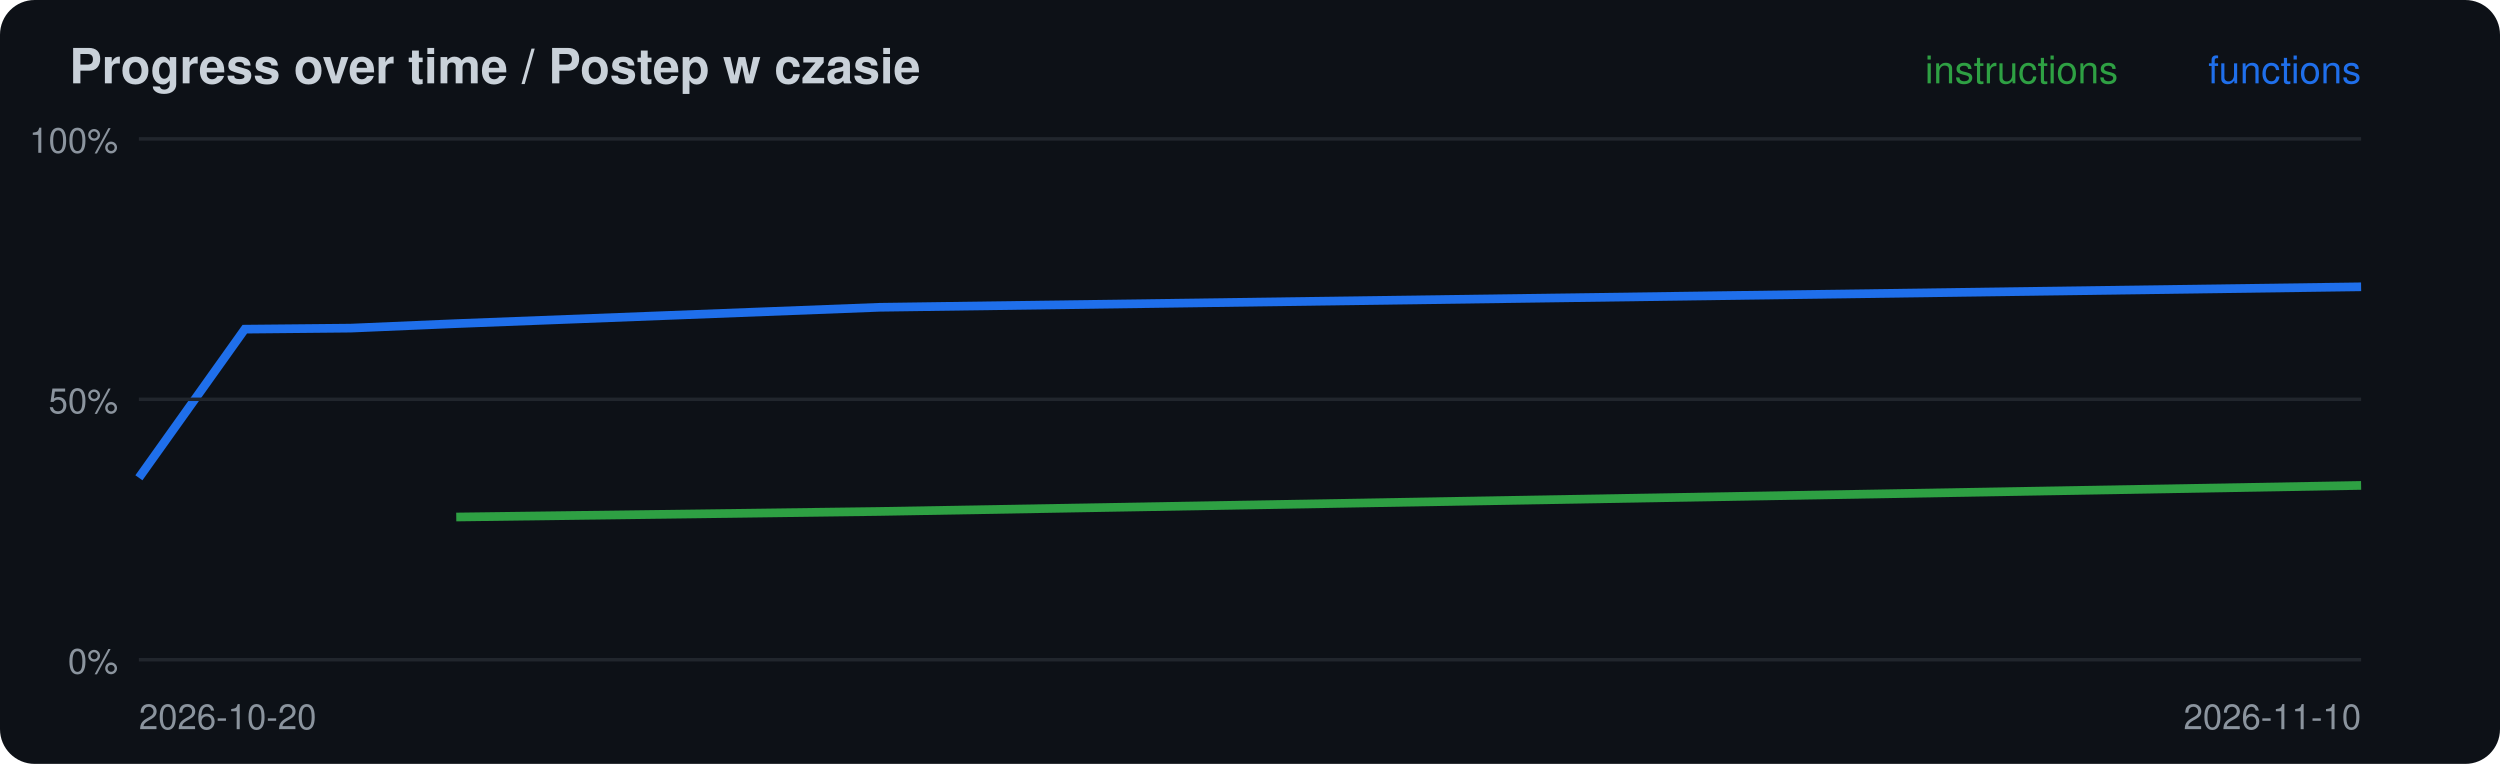
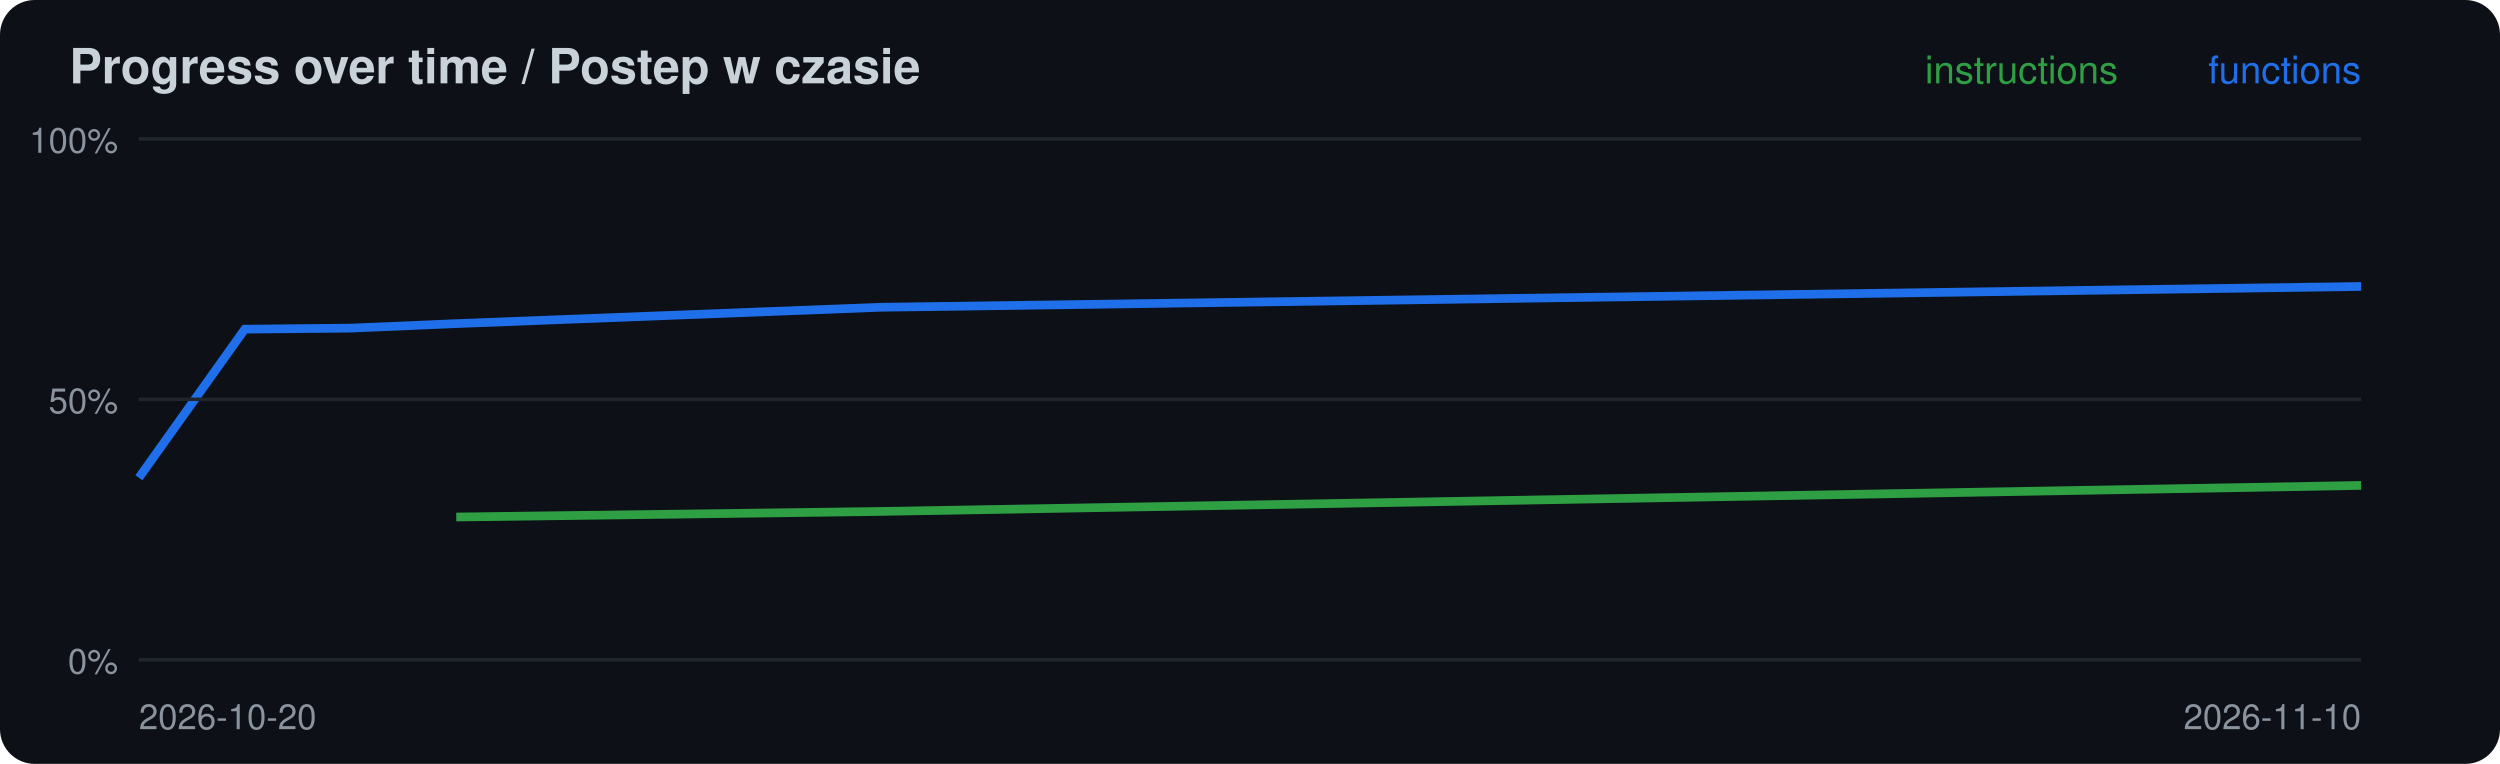
<svg xmlns="http://www.w3.org/2000/svg" width="720" height="220" viewBox="0 0 720 220">
  <rect width="720" height="220" rx="10" fill="#0d1117" />
  <text x="20" y="24" font-family="-apple-system,Segoe UI,Helvetica,Arial,sans-serif" font-size="14" font-weight="600" fill="#c9d1d9">Progress over time / Postep w czasie</text>
  <polyline points="131.4,148.9 253.3,147.3 680.0,139.8" fill="none" stroke="#2ea043" stroke-width="2.5" />
-   <polyline points="40.0,137.6 70.5,94.8 101.0,94.5 131.4,93.2 253.3,88.5 680.0,82.6" fill="none" stroke="#1f6feb" stroke-width="2.5" />
+   <polyline points="40.0,137.6 70.5,94.8 101.0,94.5 131.4,93.2 253.3,88.5 680.0,82.5" fill="none" stroke="#1f6feb" stroke-width="2.5" />
  <line x1="40" x2="680" y1="190.0" y2="190.0" stroke="#21262d" />
  <text x="34" y="194.0" font-family="-apple-system,Segoe UI,Helvetica,Arial,sans-serif" font-size="10" fill="#8b949e" text-anchor="end">0%</text>
  <line x1="40" x2="680" y1="115.0" y2="115.0" stroke="#21262d" />
  <text x="34" y="119.0" font-family="-apple-system,Segoe UI,Helvetica,Arial,sans-serif" font-size="10" fill="#8b949e" text-anchor="end">50%</text>
  <line x1="40" x2="680" y1="40.0" y2="40.0" stroke="#21262d" />
  <text x="34" y="44.0" font-family="-apple-system,Segoe UI,Helvetica,Arial,sans-serif" font-size="10" fill="#8b949e" text-anchor="end">100%</text>
  <text x="40" y="210" font-family="-apple-system,Segoe UI,Helvetica,Arial,sans-serif" font-size="10" fill="#8b949e">2026-10-20</text>
  <text x="680" y="24" font-family="-apple-system,Segoe UI,Helvetica,Arial,sans-serif" font-size="11" fill="#1f6feb" text-anchor="end">functions</text>
  <text x="610" y="24" font-family="-apple-system,Segoe UI,Helvetica,Arial,sans-serif" font-size="11" fill="#2ea043" text-anchor="end">instructions</text>
  <text x="680" y="210" font-family="-apple-system,Segoe UI,Helvetica,Arial,sans-serif" font-size="10" fill="#8b949e" text-anchor="end">2026-11-10</text>
</svg>
